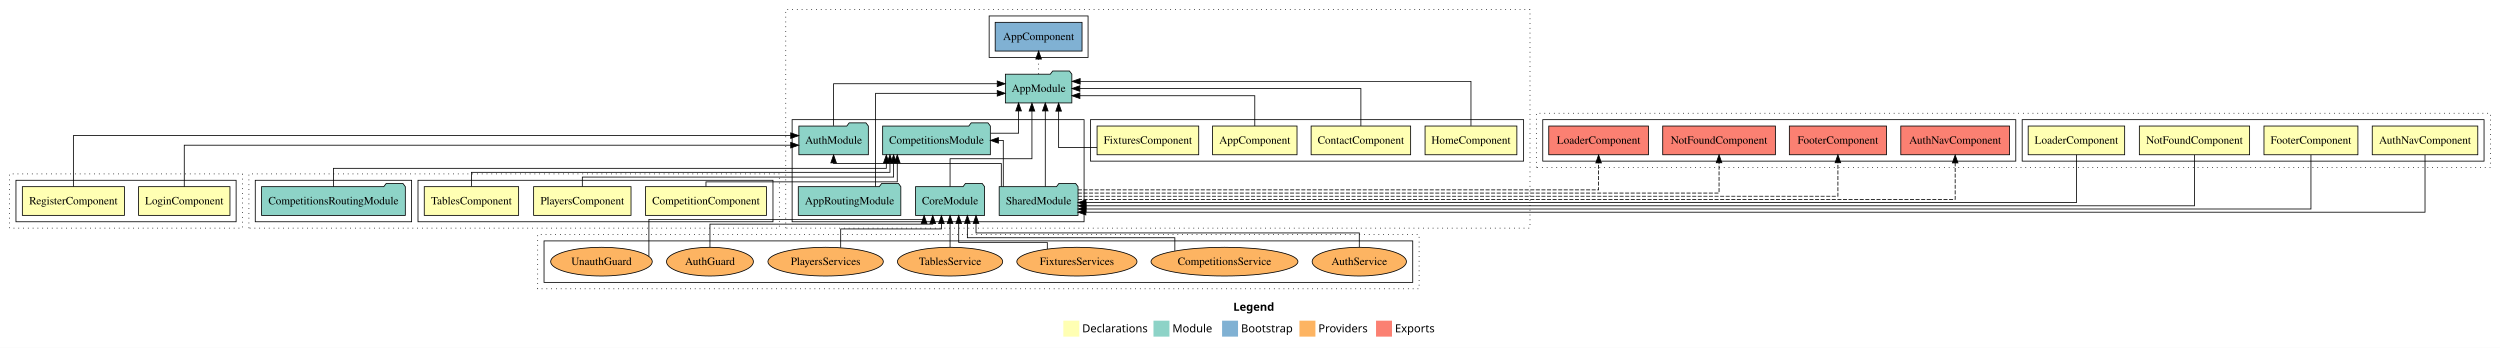
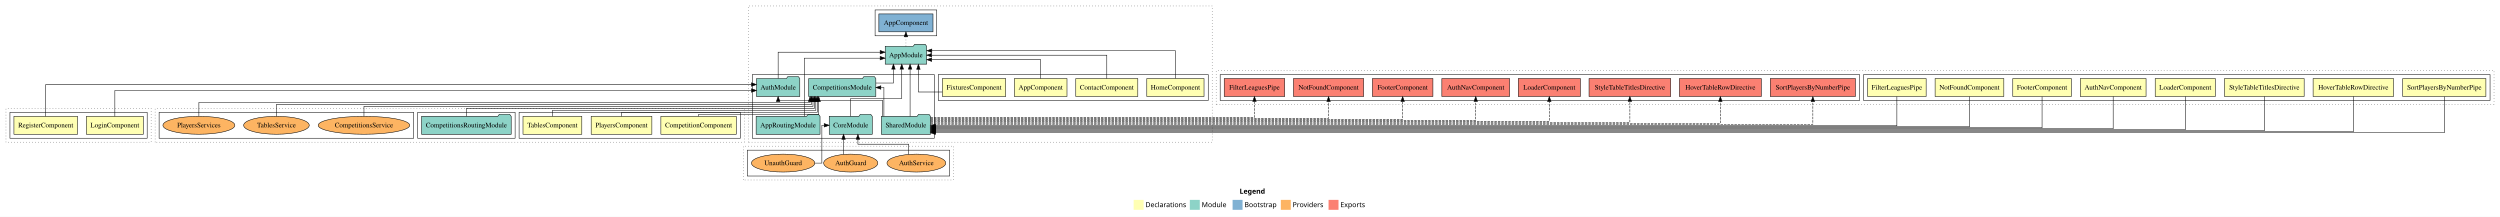
- <svg xmlns="http://www.w3.org/2000/svg" width="3134pt" height="436pt" viewBox="0.00 0.00 3134.00 436.00">
+ <svg xmlns="http://www.w3.org/2000/svg" width="5028pt" height="436pt" viewBox="0.00 0.00 5028.00 436.00">
  <g id="graph0" class="graph" transform="scale(1 1) rotate(0) translate(4 432)">
-     <polygon fill="#ffffff" stroke="transparent" points="-4,4 -4,-432 3130,-432 3130,4 -4,4" />
-     <text text-anchor="start" x="1542.009" y="-42.4" font-family="sans-serif" font-weight="bold" font-size="14.00" fill="#000000">Legend</text>
-     <polygon fill="#ffffb3" stroke="transparent" points="1329,-10 1329,-30 1349,-30 1349,-10 1329,-10" />
-     <text text-anchor="start" x="1352.629" y="-15.4" font-family="sans-serif" font-size="14.00" fill="#000000">  Declarations</text>
-     <polygon fill="#8dd3c7" stroke="transparent" points="1442,-10 1442,-30 1462,-30 1462,-10 1442,-10" />
-     <text text-anchor="start" x="1465.725" y="-15.4" font-family="sans-serif" font-size="14.00" fill="#000000">  Module</text>
-     <polygon fill="#80b1d3" stroke="transparent" points="1528,-10 1528,-30 1548,-30 1548,-10 1528,-10" />
-     <text text-anchor="start" x="1551.781" y="-15.4" font-family="sans-serif" font-size="14.00" fill="#000000">  Bootstrap</text>
-     <polygon fill="#fdb462" stroke="transparent" points="1625,-10 1625,-30 1645,-30 1645,-10 1625,-10" />
-     <text text-anchor="start" x="1648.673" y="-15.4" font-family="sans-serif" font-size="14.00" fill="#000000">  Providers</text>
-     <polygon fill="#fb8072" stroke="transparent" points="1721,-10 1721,-30 1741,-30 1741,-10 1721,-10" />
-     <text text-anchor="start" x="1744.726" y="-15.4" font-family="sans-serif" font-size="14.00" fill="#000000">  Exports</text>
+     <polygon fill="#ffffff" stroke="transparent" points="-4,4 -4,-432 5024,-432 5024,4 -4,4" />
+     <text text-anchor="start" x="2489.009" y="-42.4" font-family="sans-serif" font-weight="bold" font-size="14.00" fill="#000000">Legend</text>
+     <polygon fill="#ffffb3" stroke="transparent" points="2276,-10 2276,-30 2296,-30 2296,-10 2276,-10" />
+     <text text-anchor="start" x="2299.629" y="-15.4" font-family="sans-serif" font-size="14.00" fill="#000000">  Declarations</text>
+     <polygon fill="#8dd3c7" stroke="transparent" points="2389,-10 2389,-30 2409,-30 2409,-10 2389,-10" />
+     <text text-anchor="start" x="2412.725" y="-15.4" font-family="sans-serif" font-size="14.00" fill="#000000">  Module</text>
+     <polygon fill="#80b1d3" stroke="transparent" points="2475,-10 2475,-30 2495,-30 2495,-10 2475,-10" />
+     <text text-anchor="start" x="2498.781" y="-15.4" font-family="sans-serif" font-size="14.00" fill="#000000">  Bootstrap</text>
+     <polygon fill="#fdb462" stroke="transparent" points="2572,-10 2572,-30 2592,-30 2592,-10 2572,-10" />
+     <text text-anchor="start" x="2595.673" y="-15.4" font-family="sans-serif" font-size="14.00" fill="#000000">  Providers</text>
+     <polygon fill="#fb8072" stroke="transparent" points="2668,-10 2668,-30 2688,-30 2688,-10 2668,-10" />
+     <text text-anchor="start" x="2691.726" y="-15.4" font-family="sans-serif" font-size="14.00" fill="#000000">  Exports</text>
    <g id="clust1" class="cluster">
-       <polygon fill="none" stroke="#000000" stroke-dasharray="1,5" points="981,-146 981,-420 1914,-420 1914,-146 981,-146" />
+       <polygon fill="none" stroke="#000000" stroke-dasharray="1,5" points="1501,-146 1501,-420 2434,-420 2434,-146 1501,-146" />
    </g>
    <g id="clust2" class="cluster">
-       <polygon fill="none" stroke="#000000" points="1363,-230 1363,-282 1906,-282 1906,-230 1363,-230" />
+       <polygon fill="none" stroke="#000000" points="1883,-230 1883,-282 2426,-282 2426,-230 1883,-230" />
    </g>
    <g id="clust7" class="cluster">
-       <polygon fill="none" stroke="#000000" points="989,-154 989,-282 1355,-282 1355,-154 989,-154" />
+       <polygon fill="none" stroke="#000000" points="1509,-154 1509,-282 1875,-282 1875,-154 1509,-154" />
    </g>
    <g id="clust9" class="cluster">
-       <polygon fill="none" stroke="#000000" points="1236,-360 1236,-412 1360,-412 1360,-360 1236,-360" />
+       <polygon fill="none" stroke="#000000" points="1756,-360 1756,-412 1880,-412 1880,-360 1756,-360" />
    </g>
    <g id="clust17" class="cluster">
      <polygon fill="none" stroke="#000000" stroke-dasharray="1,5" points="8,-146 8,-214 300,-214 300,-146 8,-146" />
    </g>
    <g id="clust18" class="cluster">
      <polygon fill="none" stroke="#000000" points="16,-154 16,-206 292,-206 292,-154 16,-154" />
    </g>
    <g id="clust25" class="cluster">
-       <polygon fill="none" stroke="#000000" stroke-dasharray="1,5" points="308,-146 308,-214 973,-214 973,-146 308,-146" />
+       <polygon fill="none" stroke="#000000" stroke-dasharray="1,5" points="308,-146 308,-214 1493,-214 1493,-146 308,-146" />
    </g>
    <g id="clust26" class="cluster">
-       <polygon fill="none" stroke="#000000" points="520,-154 520,-206 965,-206 965,-154 520,-154" />
+       <polygon fill="none" stroke="#000000" points="1040,-154 1040,-206 1485,-206 1485,-154 1040,-154" />
    </g>
    <g id="clust30" class="cluster">
-       <polygon fill="none" stroke="#000000" points="316,-154 316,-206 512,-206 512,-154 316,-154" />
+       <polygon fill="none" stroke="#000000" points="836,-154 836,-206 1032,-206 1032,-154 836,-154" />
+     </g>
+     <g id="clust33" class="cluster">
+       <polygon fill="none" stroke="#000000" points="316,-154 316,-206 828,-206 828,-154 316,-154" />
    </g>
    <g id="clust40" class="cluster">
-       <polygon fill="none" stroke="#000000" stroke-dasharray="1,5" points="670,-70 670,-138 1775,-138 1775,-70 670,-70" />
+       <polygon fill="none" stroke="#000000" stroke-dasharray="1,5" points="1491,-70 1491,-138 1914,-138 1914,-70 1491,-70" />
    </g>
    <g id="clust45" class="cluster">
-       <polygon fill="none" stroke="#000000" points="678,-78 678,-130 1767,-130 1767,-78 678,-78" />
+       <polygon fill="none" stroke="#000000" points="1499,-78 1499,-130 1906,-130 1906,-78 1499,-78" />
    </g>
    <g id="clust46" class="cluster">
-       <polygon fill="none" stroke="#000000" stroke-dasharray="1,5" points="1922,-222 1922,-290 3118,-290 3118,-222 1922,-222" />
+       <polygon fill="none" stroke="#000000" stroke-dasharray="1,5" points="2442,-222 2442,-290 5012,-290 5012,-222 2442,-222" />
    </g>
    <g id="clust47" class="cluster">
-       <polygon fill="none" stroke="#000000" points="2531,-230 2531,-282 3110,-282 3110,-230 2531,-230" />
-     </g>
-     <g id="clust53" class="cluster">
-       <polygon fill="none" stroke="#000000" points="1930,-230 1930,-282 2523,-282 2523,-230 1930,-230" />
+       <polygon fill="none" stroke="#000000" points="3744,-230 3744,-282 5004,-282 5004,-230 3744,-230" />
+     </g>
+     <g id="clust57" class="cluster">
+       <polygon fill="none" stroke="#000000" points="2450,-230 2450,-282 3736,-282 3736,-230 2450,-230" />
    </g>
    <g id="node1" class="node">
-       <polygon fill="#ffffb3" stroke="#000000" points="1621.94,-274 1516.06,-274 1516.06,-238 1621.94,-238 1621.94,-274" />
-       <text text-anchor="middle" x="1569" y="-251.8" font-family="Times,serif" font-size="14.00" fill="#000000">AppComponent</text>
+       <polygon fill="#ffffb3" stroke="#000000" points="2141.94,-274 2036.06,-274 2036.06,-238 2141.94,-238 2141.94,-274" />
+       <text text-anchor="middle" x="2089" y="-251.8" font-family="Times,serif" font-size="14.00" fill="#000000">AppComponent</text>
    </g>
    <g id="node5" class="node">
-       <polygon fill="#8dd3c7" stroke="#000000" points="1339.657,-339 1336.657,-343 1315.657,-343 1312.657,-339 1256.343,-339 1256.343,-303 1339.657,-303 1339.657,-339" />
-       <text text-anchor="middle" x="1298" y="-316.8" font-family="Times,serif" font-size="14.00" fill="#000000">AppModule</text>
+       <polygon fill="#8dd3c7" stroke="#000000" points="1859.657,-339 1856.657,-343 1835.657,-343 1832.657,-339 1776.343,-339 1776.343,-303 1859.657,-303 1859.657,-339" />
+       <text text-anchor="middle" x="1818" y="-316.8" font-family="Times,serif" font-size="14.00" fill="#000000">AppModule</text>
    </g>
    <g id="edge1" class="edge">
-       <path fill="none" stroke="#000000" d="M1569,-274.027C1569,-290.398 1569,-312 1569,-312 1569,-312 1349.75,-312 1349.75,-312" />
-       <polygon fill="#000000" stroke="#000000" points="1349.75,-308.5 1339.75,-312 1349.75,-315.5 1349.75,-308.5" />
+       <path fill="none" stroke="#000000" d="M2089,-274.027C2089,-290.398 2089,-312 2089,-312 2089,-312 1869.75,-312 1869.75,-312" />
+       <polygon fill="#000000" stroke="#000000" points="1869.75,-308.5 1859.75,-312 1869.75,-315.5 1869.75,-308.5" />
    </g>
    <g id="node2" class="node">
-       <polygon fill="#ffffb3" stroke="#000000" points="1498.716,-274 1371.284,-274 1371.284,-238 1498.716,-238 1498.716,-274" />
-       <text text-anchor="middle" x="1435" y="-251.8" font-family="Times,serif" font-size="14.00" fill="#000000">FixturesComponent</text>
+       <polygon fill="#ffffb3" stroke="#000000" points="2018.716,-274 1891.284,-274 1891.284,-238 2018.716,-238 2018.716,-274" />
+       <text text-anchor="middle" x="1955" y="-251.8" font-family="Times,serif" font-size="14.00" fill="#000000">FixturesComponent</text>
    </g>
    <g id="edge2" class="edge">
-       <path fill="none" stroke="#000000" d="M1371.203,-247C1346.073,-247 1323.097,-247 1323.097,-247 1323.097,-247 1323.097,-292.708 1323.097,-292.708" />
-       <polygon fill="#000000" stroke="#000000" points="1319.597,-292.708 1323.097,-302.708 1326.597,-292.708 1319.597,-292.708" />
+       <path fill="none" stroke="#000000" d="M1891.203,-247C1866.073,-247 1843.097,-247 1843.097,-247 1843.097,-247 1843.097,-292.708 1843.097,-292.708" />
+       <polygon fill="#000000" stroke="#000000" points="1839.597,-292.708 1843.097,-302.708 1846.597,-292.708 1839.597,-292.708" />
    </g>
    <g id="node3" class="node">
-       <polygon fill="#ffffb3" stroke="#000000" points="1897.545,-274 1782.455,-274 1782.455,-238 1897.545,-238 1897.545,-274" />
-       <text text-anchor="middle" x="1840" y="-251.8" font-family="Times,serif" font-size="14.00" fill="#000000">HomeComponent</text>
+       <polygon fill="#ffffb3" stroke="#000000" points="2417.545,-274 2302.455,-274 2302.455,-238 2417.545,-238 2417.545,-274" />
+       <text text-anchor="middle" x="2360" y="-251.8" font-family="Times,serif" font-size="14.00" fill="#000000">HomeComponent</text>
    </g>
    <g id="edge3" class="edge">
-       <path fill="none" stroke="#000000" d="M1840,-274.292C1840,-296.206 1840,-330 1840,-330 1840,-330 1350.079,-330 1350.079,-330" />
-       <polygon fill="#000000" stroke="#000000" points="1350.079,-326.5 1340.079,-330 1350.079,-333.5 1350.079,-326.5" />
+       <path fill="none" stroke="#000000" d="M2360,-274.292C2360,-296.206 2360,-330 2360,-330 2360,-330 1870.079,-330 1870.079,-330" />
+       <polygon fill="#000000" stroke="#000000" points="1870.079,-326.5 1860.079,-330 1870.079,-333.5 1870.079,-326.5" />
    </g>
    <g id="node4" class="node">
-       <polygon fill="#ffffb3" stroke="#000000" points="1764.38,-274 1639.62,-274 1639.62,-238 1764.38,-238 1764.38,-274" />
-       <text text-anchor="middle" x="1702" y="-251.8" font-family="Times,serif" font-size="14.00" fill="#000000">ContactComponent</text>
+       <polygon fill="#ffffb3" stroke="#000000" points="2284.38,-274 2159.62,-274 2159.62,-238 2284.38,-238 2284.38,-274" />
+       <text text-anchor="middle" x="2222" y="-251.8" font-family="Times,serif" font-size="14.00" fill="#000000">ContactComponent</text>
    </g>
    <g id="edge4" class="edge">
-       <path fill="none" stroke="#000000" d="M1702,-274.106C1702,-293.339 1702,-321 1702,-321 1702,-321 1349.713,-321 1349.713,-321" />
-       <polygon fill="#000000" stroke="#000000" points="1349.714,-317.5 1339.713,-321 1349.713,-324.5 1349.714,-317.5" />
+       <path fill="none" stroke="#000000" d="M2222,-274.106C2222,-293.339 2222,-321 2222,-321 2222,-321 1869.713,-321 1869.713,-321" />
+       <polygon fill="#000000" stroke="#000000" points="1869.714,-317.5 1859.713,-321 1869.713,-324.5 1869.714,-317.5" />
    </g>
    <g id="node11" class="node">
-       <polygon fill="#80b1d3" stroke="#000000" points="1352.439,-404 1243.561,-404 1243.561,-368 1352.439,-368 1352.439,-404" />
-       <text text-anchor="middle" x="1298" y="-381.8" font-family="Times,serif" font-size="14.00" fill="#000000">AppComponent </text>
+       <polygon fill="#80b1d3" stroke="#000000" points="1872.439,-404 1763.561,-404 1763.561,-368 1872.439,-368 1872.439,-404" />
+       <text text-anchor="middle" x="1818" y="-381.8" font-family="Times,serif" font-size="14.00" fill="#000000">AppComponent </text>
    </g>
    <g id="edge10" class="edge">
-       <path fill="none" stroke="#000000" stroke-dasharray="1,5" d="M1298,-339.106C1298,-339.106 1298,-357.991 1298,-357.991" />
-       <polygon fill="#000000" stroke="#000000" points="1294.5,-357.991 1298,-367.991 1301.5,-357.991 1294.5,-357.991" />
+       <path fill="none" stroke="#000000" stroke-dasharray="1,5" d="M1818,-339.106C1818,-339.106 1818,-357.991 1818,-357.991" />
+       <polygon fill="#000000" stroke="#000000" points="1814.5,-357.991 1818,-367.991 1821.5,-357.991 1814.5,-357.991" />
    </g>
    <g id="node6" class="node">
-       <polygon fill="#8dd3c7" stroke="#000000" points="1125.274,-198 1122.274,-202 1101.274,-202 1098.274,-198 996.726,-198 996.726,-162 1125.274,-162 1125.274,-198" />
-       <text text-anchor="middle" x="1061" y="-175.8" font-family="Times,serif" font-size="14.00" fill="#000000">AppRoutingModule</text>
+       <polygon fill="#8dd3c7" stroke="#000000" points="1645.274,-198 1642.274,-202 1621.274,-202 1618.274,-198 1516.726,-198 1516.726,-162 1645.274,-162 1645.274,-198" />
+       <text text-anchor="middle" x="1581" y="-175.8" font-family="Times,serif" font-size="14.00" fill="#000000">AppRoutingModule</text>
    </g>
    <g id="edge5" class="edge">
-       <path fill="none" stroke="#000000" d="M1093.637,-198.207C1093.637,-235.056 1093.637,-315 1093.637,-315 1093.637,-315 1246.151,-315 1246.151,-315" />
-       <polygon fill="#000000" stroke="#000000" points="1246.151,-318.5 1256.151,-315 1246.151,-311.5 1246.151,-318.5" />
+       <path fill="none" stroke="#000000" d="M1613.637,-198.207C1613.637,-235.056 1613.637,-315 1613.637,-315 1613.637,-315 1766.151,-315 1766.151,-315" />
+       <polygon fill="#000000" stroke="#000000" points="1766.151,-318.5 1776.151,-315 1766.151,-311.5 1766.151,-318.5" />
    </g>
    <g id="node7" class="node">
-       <polygon fill="#8dd3c7" stroke="#000000" points="1084.548,-274 1081.548,-278 1060.548,-278 1057.548,-274 997.452,-274 997.452,-238 1084.548,-238 1084.548,-274" />
-       <text text-anchor="middle" x="1041" y="-251.8" font-family="Times,serif" font-size="14.00" fill="#000000">AuthModule</text>
+       <polygon fill="#8dd3c7" stroke="#000000" points="1604.548,-274 1601.548,-278 1580.548,-278 1577.548,-274 1517.452,-274 1517.452,-238 1604.548,-238 1604.548,-274" />
+       <text text-anchor="middle" x="1561" y="-251.8" font-family="Times,serif" font-size="14.00" fill="#000000">AuthModule</text>
    </g>
    <g id="edge6" class="edge">
-       <path fill="none" stroke="#000000" d="M1041,-274.284C1041,-295.321 1041,-327 1041,-327 1041,-327 1246.137,-327 1246.137,-327" />
-       <polygon fill="#000000" stroke="#000000" points="1246.137,-330.5 1256.137,-327 1246.137,-323.5 1246.137,-330.5" />
+       <path fill="none" stroke="#000000" d="M1561,-274.284C1561,-295.321 1561,-327 1561,-327 1561,-327 1766.137,-327 1766.137,-327" />
+       <polygon fill="#000000" stroke="#000000" points="1766.137,-330.5 1776.137,-327 1766.137,-323.5 1766.137,-330.5" />
    </g>
    <g id="node8" class="node">
-       <polygon fill="#8dd3c7" stroke="#000000" points="1347.423,-198 1344.423,-202 1323.423,-202 1320.423,-198 1248.577,-198 1248.577,-162 1347.423,-162 1347.423,-198" />
-       <text text-anchor="middle" x="1298" y="-175.8" font-family="Times,serif" font-size="14.00" fill="#000000">SharedModule</text>
+       <polygon fill="#8dd3c7" stroke="#000000" points="1867.423,-198 1864.423,-202 1843.423,-202 1840.423,-198 1768.577,-198 1768.577,-162 1867.423,-162 1867.423,-198" />
+       <text text-anchor="middle" x="1818" y="-175.8" font-family="Times,serif" font-size="14.00" fill="#000000">SharedModule</text>
    </g>
    <g id="edge7" class="edge">
-       <path fill="none" stroke="#000000" d="M1306.366,-198.145C1306.366,-198.145 1306.366,-292.925 1306.366,-292.925" />
-       <polygon fill="#000000" stroke="#000000" points="1302.866,-292.925 1306.366,-302.925 1309.866,-292.925 1302.866,-292.925" />
+       <path fill="none" stroke="#000000" d="M1826.366,-198.145C1826.366,-198.145 1826.366,-292.925 1826.366,-292.925" />
+       <polygon fill="#000000" stroke="#000000" points="1822.866,-292.925 1826.366,-302.925 1829.866,-292.925 1822.866,-292.925" />
    </g>
    <g id="edge13" class="edge">
-       <path fill="none" stroke="#000000" d="M1251.25,-198.037C1251.25,-211.291 1251.25,-227 1251.25,-227 1251.25,-227 1041,-227 1041,-227 1041,-227 1041,-228.08 1041,-228.08" />
-       <polygon fill="#000000" stroke="#000000" points="1037.5,-227.798 1041,-237.798 1044.5,-227.799 1037.5,-227.798" />
+       <path fill="none" stroke="#000000" d="M1771.25,-198.051C1771.25,-212.373 1771.25,-230 1771.25,-230 1771.25,-230 1561,-230 1561,-230 1561,-230 1561,-230.794 1561,-230.794" />
+       <polygon fill="#000000" stroke="#000000" points="1557.5,-227.942 1561,-237.942 1564.5,-227.942 1557.5,-227.942" />
    </g>
    <g id="node10" class="node">
-       <polygon fill="#8dd3c7" stroke="#000000" points="1237.499,-274 1234.499,-278 1213.499,-278 1210.499,-274 1102.501,-274 1102.501,-238 1237.499,-238 1237.499,-274" />
-       <text text-anchor="middle" x="1170" y="-251.8" font-family="Times,serif" font-size="14.00" fill="#000000">CompetitionsModule</text>
+       <polygon fill="#8dd3c7" stroke="#000000" points="1757.499,-274 1754.499,-278 1733.499,-278 1730.499,-274 1622.501,-274 1622.501,-238 1757.499,-238 1757.499,-274" />
+       <text text-anchor="middle" x="1690" y="-251.8" font-family="Times,serif" font-size="14.00" fill="#000000">CompetitionsModule</text>
    </g>
    <g id="edge18" class="edge">
-       <path fill="none" stroke="#000000" d="M1253.711,-198.011C1253.711,-220.485 1253.711,-256 1253.711,-256 1253.711,-256 1247.571,-256 1247.571,-256" />
-       <polygon fill="#000000" stroke="#000000" points="1247.571,-252.5 1237.571,-256 1247.571,-259.5 1247.571,-252.5" />
-     </g>
-     <g id="node29" class="node">
-       <polygon fill="#fb8072" stroke="#000000" points="2062.476,-274 1937.524,-274 1937.524,-238 2062.476,-238 2062.476,-274" />
-       <text text-anchor="middle" x="2000" y="-251.8" font-family="Times,serif" font-size="14.00" fill="#000000">LoaderComponent </text>
-     </g>
-     <g id="edge30" class="edge">
-       <path fill="none" stroke="#000000" stroke-dasharray="5,2" d="M1347.363,-194C1507.153,-194 2000,-194 2000,-194 2000,-194 2000,-227.733 2000,-227.733" />
-       <polygon fill="#000000" stroke="#000000" points="1996.5,-227.733 2000,-237.733 2003.5,-227.733 1996.5,-227.733" />
-     </g>
-     <g id="node30" class="node">
-       <polygon fill="#fb8072" stroke="#000000" points="2515.151,-274 2378.849,-274 2378.849,-238 2515.151,-238 2515.151,-274" />
-       <text text-anchor="middle" x="2447" y="-251.8" font-family="Times,serif" font-size="14.00" fill="#000000">AuthNavComponent </text>
-     </g>
-     <g id="edge31" class="edge">
-       <path fill="none" stroke="#000000" stroke-dasharray="5,2" d="M1347.371,-182C1567.297,-182 2447,-182 2447,-182 2447,-182 2447,-227.708 2447,-227.708" />
-       <polygon fill="#000000" stroke="#000000" points="2443.5,-227.708 2447,-237.708 2450.5,-227.708 2443.5,-227.708" />
-     </g>
-     <g id="node31" class="node">
-       <polygon fill="#fb8072" stroke="#000000" points="2360.881,-274 2239.119,-274 2239.119,-238 2360.881,-238 2360.881,-274" />
-       <text text-anchor="middle" x="2300" y="-251.8" font-family="Times,serif" font-size="14.00" fill="#000000">FooterComponent </text>
-     </g>
-     <g id="edge32" class="edge">
-       <path fill="none" stroke="#000000" stroke-dasharray="5,2" d="M1347.348,-186C1549.025,-186 2300,-186 2300,-186 2300,-186 2300,-227.973 2300,-227.973" />
-       <polygon fill="#000000" stroke="#000000" points="2296.5,-227.973 2300,-237.973 2303.5,-227.973 2296.5,-227.973" />
+       <path fill="none" stroke="#000000" d="M1773.711,-198.011C1773.711,-220.485 1773.711,-256 1773.711,-256 1773.711,-256 1767.571,-256 1767.571,-256" />
+       <polygon fill="#000000" stroke="#000000" points="1767.571,-252.5 1757.571,-256 1767.571,-259.5 1767.571,-252.5" />
    </g>
    <g id="node32" class="node">
-       <polygon fill="#fb8072" stroke="#000000" points="2221.613,-274 2080.387,-274 2080.387,-238 2221.613,-238 2221.613,-274" />
-       <text text-anchor="middle" x="2151" y="-251.8" font-family="Times,serif" font-size="14.00" fill="#000000">NotFoundComponent </text>
+       <polygon fill="#fb8072" stroke="#000000" points="3174.476,-274 3049.524,-274 3049.524,-238 3174.476,-238 3174.476,-274" />
+       <text text-anchor="middle" x="3112" y="-251.8" font-family="Times,serif" font-size="14.00" fill="#000000">LoaderComponent </text>
    </g>
    <g id="edge33" class="edge">
-       <path fill="none" stroke="#000000" stroke-dasharray="5,2" d="M1347.236,-190C1528.888,-190 2151,-190 2151,-190 2151,-190 2151,-227.965 2151,-227.965" />
-       <polygon fill="#000000" stroke="#000000" points="2147.5,-227.965 2151,-237.965 2154.5,-227.965 2147.5,-227.965" />
+       <path fill="none" stroke="#000000" stroke-dasharray="5,2" d="M1867.539,-188C2104.626,-188 3112,-188 3112,-188 3112,-188 3112,-227.777 3112,-227.777" />
+       <polygon fill="#000000" stroke="#000000" points="3108.5,-227.777 3112,-237.777 3115.5,-227.777 3108.5,-227.777" />
+     </g>
+     <g id="node33" class="node">
+       <polygon fill="#fb8072" stroke="#000000" points="3032.151,-274 2895.849,-274 2895.849,-238 3032.151,-238 3032.151,-274" />
+       <text text-anchor="middle" x="2964" y="-251.8" font-family="Times,serif" font-size="14.00" fill="#000000">AuthNavComponent </text>
+     </g>
+     <g id="edge34" class="edge">
+       <path fill="none" stroke="#000000" stroke-dasharray="5,2" d="M1867.242,-190C2086.594,-190 2964,-190 2964,-190 2964,-190 2964,-227.965 2964,-227.965" />
+       <polygon fill="#000000" stroke="#000000" points="2960.5,-227.965 2964,-237.965 2967.5,-227.965 2960.5,-227.965" />
+     </g>
+     <g id="node34" class="node">
+       <polygon fill="#fb8072" stroke="#000000" points="2877.881,-274 2756.119,-274 2756.119,-238 2877.881,-238 2877.881,-274" />
+       <text text-anchor="middle" x="2817" y="-251.8" font-family="Times,serif" font-size="14.00" fill="#000000">FooterComponent </text>
+     </g>
+     <g id="edge35" class="edge">
+       <path fill="none" stroke="#000000" stroke-dasharray="5,2" d="M1867.541,-192C2069.118,-192 2817,-192 2817,-192 2817,-192 2817,-227.831 2817,-227.831" />
+       <polygon fill="#000000" stroke="#000000" points="2813.5,-227.831 2817,-237.831 2820.5,-227.831 2813.5,-227.831" />
+     </g>
+     <g id="node35" class="node">
+       <polygon fill="#fb8072" stroke="#000000" points="2738.613,-274 2597.387,-274 2597.387,-238 2738.613,-238 2738.613,-274" />
+       <text text-anchor="middle" x="2668" y="-251.8" font-family="Times,serif" font-size="14.00" fill="#000000">NotFoundComponent </text>
+     </g>
+     <g id="edge36" class="edge">
+       <path fill="none" stroke="#000000" stroke-dasharray="5,2" d="M1867.374,-194C2048.784,-194 2668,-194 2668,-194 2668,-194 2668,-227.733 2668,-227.733" />
+       <polygon fill="#000000" stroke="#000000" points="2664.5,-227.733 2668,-237.733 2671.5,-227.733 2664.5,-227.733" />
+     </g>
+     <g id="node36" class="node">
+       <polygon fill="#fb8072" stroke="#000000" points="2579.859,-274 2458.141,-274 2458.141,-238 2579.859,-238 2579.859,-274" />
+       <text text-anchor="middle" x="2519" y="-251.8" font-family="Times,serif" font-size="14.00" fill="#000000">FilterLeaguesPipe </text>
+     </g>
+     <g id="edge37" class="edge">
+       <path fill="none" stroke="#000000" stroke-dasharray="5,2" d="M1867.293,-196C2026.855,-196 2519,-196 2519,-196 2519,-196 2519,-227.998 2519,-227.998" />
+       <polygon fill="#000000" stroke="#000000" points="2515.5,-227.998 2519,-237.998 2522.5,-227.998 2515.5,-227.998" />
+     </g>
+     <g id="node37" class="node">
+       <polygon fill="#fb8072" stroke="#000000" points="3727.638,-274 3556.362,-274 3556.362,-238 3727.638,-238 3727.638,-274" />
+       <text text-anchor="middle" x="3642" y="-251.8" font-family="Times,serif" font-size="14.00" fill="#000000">SortPlayersByNumberPipe </text>
+     </g>
+     <g id="edge38" class="edge">
+       <path fill="none" stroke="#000000" stroke-dasharray="5,2" d="M1867.259,-182C2158.462,-182 3642,-182 3642,-182 3642,-182 3642,-227.708 3642,-227.708" />
+       <polygon fill="#000000" stroke="#000000" points="3638.5,-227.708 3642,-237.708 3645.5,-227.708 3638.5,-227.708" />
+     </g>
+     <g id="node38" class="node">
+       <polygon fill="#fb8072" stroke="#000000" points="3538.38,-274 3373.62,-274 3373.62,-238 3538.38,-238 3538.38,-274" />
+       <text text-anchor="middle" x="3456" y="-251.8" font-family="Times,serif" font-size="14.00" fill="#000000">HoverTableRowDirective </text>
+     </g>
+     <g id="edge39" class="edge">
+       <path fill="none" stroke="#000000" stroke-dasharray="5,2" d="M1867.468,-184C2140.999,-184 3456,-184 3456,-184 3456,-184 3456,-227.831 3456,-227.831" />
+       <polygon fill="#000000" stroke="#000000" points="3452.5,-227.831 3456,-237.831 3459.5,-227.831 3452.5,-227.831" />
+     </g>
+     <g id="node39" class="node">
+       <polygon fill="#fb8072" stroke="#000000" points="3356.117,-274 3191.883,-274 3191.883,-238 3356.117,-238 3356.117,-274" />
+       <text text-anchor="middle" x="3274" y="-251.8" font-family="Times,serif" font-size="14.00" fill="#000000">StyleTableTitlesDirective </text>
+     </g>
+     <g id="edge40" class="edge">
+       <path fill="none" stroke="#000000" stroke-dasharray="5,2" d="M1867.278,-186C2121.613,-186 3274,-186 3274,-186 3274,-186 3274,-227.973 3274,-227.973" />
+       <polygon fill="#000000" stroke="#000000" points="3270.5,-227.973 3274,-237.973 3277.5,-227.973 3270.5,-227.973" />
    </g>
    <g id="node9" class="node">
-       <polygon fill="#8dd3c7" stroke="#000000" points="1230.262,-198 1227.262,-202 1206.262,-202 1203.262,-198 1143.738,-198 1143.738,-162 1230.262,-162 1230.262,-198" />
-       <text text-anchor="middle" x="1187" y="-175.8" font-family="Times,serif" font-size="14.00" fill="#000000">CoreModule</text>
+       <polygon fill="#8dd3c7" stroke="#000000" points="1750.262,-198 1747.262,-202 1726.262,-202 1723.262,-198 1663.738,-198 1663.738,-162 1750.262,-162 1750.262,-198" />
+       <text text-anchor="middle" x="1707" y="-175.8" font-family="Times,serif" font-size="14.00" fill="#000000">CoreModule</text>
    </g>
    <g id="edge8" class="edge">
-       <path fill="none" stroke="#000000" d="M1187,-198.24C1187,-213.571 1187,-233 1187,-233 1187,-233 1289.634,-233 1289.634,-233 1289.634,-233 1289.634,-292.766 1289.634,-292.766" />
-       <polygon fill="#000000" stroke="#000000" points="1286.134,-292.766 1289.634,-302.766 1293.134,-292.766 1286.134,-292.766" />
+       <path fill="none" stroke="#000000" d="M1707,-198.282C1707,-213.948 1707,-234 1707,-234 1707,-234 1809.634,-234 1809.634,-234 1809.634,-234 1809.634,-292.974 1809.634,-292.974" />
+       <polygon fill="#000000" stroke="#000000" points="1806.134,-292.974 1809.634,-302.974 1813.134,-292.974 1806.134,-292.974" />
    </g>
    <g id="edge9" class="edge">
-       <path fill="none" stroke="#000000" d="M1237.777,-265C1257.044,-265 1272.903,-265 1272.903,-265 1272.903,-265 1272.903,-292.973 1272.903,-292.973" />
-       <polygon fill="#000000" stroke="#000000" points="1269.403,-292.973 1272.903,-302.973 1276.403,-292.973 1269.403,-292.973" />
+       <path fill="none" stroke="#000000" d="M1757.777,-265C1777.044,-265 1792.903,-265 1792.903,-265 1792.903,-265 1792.903,-292.973 1792.903,-292.973" />
+       <polygon fill="#000000" stroke="#000000" points="1789.403,-292.973 1792.903,-302.973 1796.403,-292.973 1789.403,-292.973" />
    </g>
    <g id="node12" class="node">
      <polygon fill="#ffffb3" stroke="#000000" points="284.276,-198 169.724,-198 169.724,-162 284.276,-162 284.276,-198" />
      <text text-anchor="middle" x="227" y="-175.8" font-family="Times,serif" font-size="14.00" fill="#000000">LoginComponent</text>
    </g>
    <g id="edge11" class="edge">
-       <path fill="none" stroke="#000000" d="M227,-198.027C227,-218.767 227,-250 227,-250 227,-250 987.236,-250 987.236,-250" />
-       <polygon fill="#000000" stroke="#000000" points="987.236,-253.5 997.236,-250 987.236,-246.5 987.236,-253.5" />
+       <path fill="none" stroke="#000000" d="M227,-198.027C227,-218.767 227,-250 227,-250 227,-250 1507.374,-250 1507.374,-250" />
+       <polygon fill="#000000" stroke="#000000" points="1507.374,-253.5 1517.374,-250 1507.374,-246.5 1507.374,-253.5" />
    </g>
    <g id="node13" class="node">
      <polygon fill="#ffffb3" stroke="#000000" points="151.985,-198 24.015,-198 24.015,-162 151.985,-162 151.985,-198" />
      <text text-anchor="middle" x="88" y="-175.8" font-family="Times,serif" font-size="14.00" fill="#000000">RegisterComponent</text>
    </g>
    <g id="edge12" class="edge">
-       <path fill="none" stroke="#000000" d="M88,-198.198C88,-222.356 88,-262 88,-262 88,-262 987.261,-262 987.261,-262" />
-       <polygon fill="#000000" stroke="#000000" points="987.261,-265.5 997.261,-262 987.261,-258.5 987.261,-265.5" />
+       <path fill="none" stroke="#000000" d="M88,-198.198C88,-222.356 88,-262 88,-262 88,-262 1507.316,-262 1507.316,-262" />
+       <polygon fill="#000000" stroke="#000000" points="1507.316,-265.5 1517.316,-262 1507.316,-258.5 1507.316,-265.5" />
    </g>
    <g id="node14" class="node">
-       <polygon fill="#ffffb3" stroke="#000000" points="956.837,-198 805.163,-198 805.163,-162 956.837,-162 956.837,-198" />
-       <text text-anchor="middle" x="881" y="-175.8" font-family="Times,serif" font-size="14.00" fill="#000000">CompetitionComponent</text>
+       <polygon fill="#ffffb3" stroke="#000000" points="1476.837,-198 1325.163,-198 1325.163,-162 1476.837,-162 1476.837,-198" />
+       <text text-anchor="middle" x="1401" y="-175.8" font-family="Times,serif" font-size="14.00" fill="#000000">CompetitionComponent</text>
    </g>
    <g id="edge14" class="edge">
-       <path fill="none" stroke="#000000" d="M881,-198.19C881,-201.538 881,-204 881,-204 881,-204 1120.81,-204 1120.81,-204 1120.81,-204 1120.81,-227.813 1120.81,-227.813" />
-       <polygon fill="#000000" stroke="#000000" points="1117.31,-227.813 1120.81,-237.813 1124.31,-227.813 1117.31,-227.813" />
+       <path fill="none" stroke="#000000" d="M1401,-198.168C1401,-200.448 1401,-202 1401,-202 1401,-202 1642.526,-202 1642.526,-202 1642.526,-202 1642.526,-227.718 1642.526,-227.718" />
+       <polygon fill="#000000" stroke="#000000" points="1639.026,-227.718 1642.526,-237.718 1646.026,-227.718 1639.026,-227.718" />
    </g>
    <g id="node15" class="node">
-       <polygon fill="#ffffb3" stroke="#000000" points="787.041,-198 664.959,-198 664.959,-162 787.041,-162 787.041,-198" />
-       <text text-anchor="middle" x="726" y="-175.8" font-family="Times,serif" font-size="14.00" fill="#000000">PlayersComponent</text>
+       <polygon fill="#ffffb3" stroke="#000000" points="1307.041,-198 1184.959,-198 1184.959,-162 1307.041,-162 1307.041,-198" />
+       <text text-anchor="middle" x="1246" y="-175.8" font-family="Times,serif" font-size="14.00" fill="#000000">PlayersComponent</text>
    </g>
    <g id="edge15" class="edge">
-       <path fill="none" stroke="#000000" d="M726,-198.143C726,-204.461 726,-210 726,-210 726,-210 1116.233,-210 1116.233,-210 1116.233,-210 1116.233,-227.82 1116.233,-227.82" />
-       <polygon fill="#000000" stroke="#000000" points="1112.733,-227.82 1116.233,-237.82 1119.733,-227.82 1112.733,-227.82" />
+       <path fill="none" stroke="#000000" d="M1246,-198.058C1246,-202.494 1246,-206 1246,-206 1246,-206 1639.666,-206 1639.666,-206 1639.666,-206 1639.666,-227.949 1639.666,-227.949" />
+       <polygon fill="#000000" stroke="#000000" points="1636.166,-227.949 1639.666,-237.949 1643.166,-227.949 1636.166,-227.949" />
    </g>
    <g id="node16" class="node">
-       <polygon fill="#ffffb3" stroke="#000000" points="646.15,-198 527.85,-198 527.85,-162 646.15,-162 646.15,-198" />
-       <text text-anchor="middle" x="587" y="-175.8" font-family="Times,serif" font-size="14.00" fill="#000000">TablesComponent</text>
+       <polygon fill="#ffffb3" stroke="#000000" points="1166.15,-198 1047.85,-198 1047.85,-162 1166.15,-162 1166.15,-198" />
+       <text text-anchor="middle" x="1107" y="-175.8" font-family="Times,serif" font-size="14.00" fill="#000000">TablesComponent</text>
    </g>
    <g id="edge16" class="edge">
-       <path fill="none" stroke="#000000" d="M587,-198.422C587,-207.279 587,-216 587,-216 587,-216 1111.655,-216 1111.655,-216 1111.655,-216 1111.655,-227.873 1111.655,-227.873" />
-       <polygon fill="#000000" stroke="#000000" points="1108.155,-227.873 1111.655,-237.873 1115.155,-227.873 1108.155,-227.873" />
+       <path fill="none" stroke="#000000" d="M1107,-198.143C1107,-204.461 1107,-210 1107,-210 1107,-210 1636.805,-210 1636.805,-210 1636.805,-210 1636.805,-227.82 1636.805,-227.82" />
+       <polygon fill="#000000" stroke="#000000" points="1633.305,-227.82 1636.805,-237.82 1640.305,-227.82 1633.305,-227.82" />
    </g>
    <g id="node17" class="node">
-       <polygon fill="#8dd3c7" stroke="#000000" points="504.116,-198 501.116,-202 480.116,-202 477.116,-198 323.884,-198 323.884,-162 504.116,-162 504.116,-198" />
-       <text text-anchor="middle" x="414" y="-175.8" font-family="Times,serif" font-size="14.00" fill="#000000">CompetitionsRoutingModule</text>
+       <polygon fill="#8dd3c7" stroke="#000000" points="1024.116,-198 1021.116,-202 1000.116,-202 997.116,-198 843.884,-198 843.884,-162 1024.116,-162 1024.116,-198" />
+       <text text-anchor="middle" x="934" y="-175.8" font-family="Times,serif" font-size="14.00" fill="#000000">CompetitionsRoutingModule</text>
    </g>
    <g id="edge17" class="edge">
-       <path fill="none" stroke="#000000" d="M414,-198.102C414,-209.086 414,-221 414,-221 414,-221 1107.078,-221 1107.078,-221 1107.078,-221 1107.078,-227.68 1107.078,-227.68" />
-       <polygon fill="#000000" stroke="#000000" points="1103.578,-227.68 1107.078,-237.68 1110.578,-227.68 1103.578,-227.68" />
+       <path fill="none" stroke="#000000" d="M934,-198.194C934,-206.278 934,-214 934,-214 934,-214 1633.944,-214 1633.944,-214 1633.944,-214 1633.944,-227.945 1633.944,-227.945" />
+       <polygon fill="#000000" stroke="#000000" points="1630.444,-227.944 1633.944,-237.945 1637.444,-227.945 1630.444,-227.944" />
    </g>
    <g id="node18" class="node">
-       <ellipse fill="#fdb462" stroke="#000000" cx="1700" cy="-104" rx="59.108" ry="18" />
-       <text text-anchor="middle" x="1700" y="-99.8" font-family="Times,serif" font-size="14.00" fill="#000000">AuthService</text>
+       <ellipse fill="#fdb462" stroke="#000000" cx="728" cy="-180" rx="92.07" ry="18" />
+       <text text-anchor="middle" x="728" y="-175.8" font-family="Times,serif" font-size="14.00" fill="#000000">CompetitionsService</text>
    </g>
    <g id="edge19" class="edge">
-       <path fill="none" stroke="#000000" d="M1700,-122C1700,-131 1700,-140 1700,-140 1700,-140 1219.536,-140 1219.536,-140 1219.536,-140 1219.536,-151.873 1219.536,-151.873" />
-       <polygon fill="#000000" stroke="#000000" points="1216.036,-151.873 1219.536,-161.873 1223.036,-151.873 1216.036,-151.873" />
+       <path fill="none" stroke="#000000" d="M728,-198.11C728,-207.897 728,-218 728,-218 728,-218 1631.083,-218 1631.083,-218 1631.083,-218 1631.083,-227.89 1631.083,-227.89" />
+       <polygon fill="#000000" stroke="#000000" points="1627.583,-227.89 1631.083,-237.89 1634.583,-227.89 1627.583,-227.89" />
    </g>
    <g id="node19" class="node">
-       <ellipse fill="#fdb462" stroke="#000000" cx="1531" cy="-104" rx="92.07" ry="18" />
-       <text text-anchor="middle" x="1531" y="-99.8" font-family="Times,serif" font-size="14.00" fill="#000000">CompetitionsService</text>
+       <ellipse fill="#fdb462" stroke="#000000" cx="552" cy="-180" rx="65.966" ry="18" />
+       <text text-anchor="middle" x="552" y="-175.8" font-family="Times,serif" font-size="14.00" fill="#000000">TablesService</text>
    </g>
    <g id="edge20" class="edge">
-       <path fill="none" stroke="#000000" d="M1468.786,-117.596C1468.786,-125.533 1468.786,-134 1468.786,-134 1468.786,-134 1208.69,-134 1208.69,-134 1208.69,-134 1208.69,-151.82 1208.69,-151.82" />
-       <polygon fill="#000000" stroke="#000000" points="1205.19,-151.82 1208.69,-161.82 1212.19,-151.82 1205.19,-151.82" />
+       <path fill="none" stroke="#000000" d="M552,-198.055C552,-209.439 552,-222 552,-222 552,-222 1628.222,-222 1628.222,-222 1628.222,-222 1628.222,-227.806 1628.222,-227.806" />
+       <polygon fill="#000000" stroke="#000000" points="1624.722,-227.805 1628.222,-237.806 1631.722,-227.806 1624.722,-227.805" />
    </g>
    <g id="node20" class="node">
-       <ellipse fill="#fdb462" stroke="#000000" cx="1346" cy="-104" rx="75.294" ry="18" />
-       <text text-anchor="middle" x="1346" y="-99.8" font-family="Times,serif" font-size="14.00" fill="#000000">FixturesServices</text>
+       <ellipse fill="#fdb462" stroke="#000000" cx="396" cy="-180" rx="72.344" ry="18" />
+       <text text-anchor="middle" x="396" y="-175.8" font-family="Times,serif" font-size="14.00" fill="#000000">PlayersServices</text>
    </g>
    <g id="edge21" class="edge">
-       <path fill="none" stroke="#000000" d="M1308.907,-119.875C1308.907,-124.338 1308.907,-128 1308.907,-128 1308.907,-128 1197.845,-128 1197.845,-128 1197.845,-128 1197.845,-151.813 1197.845,-151.813" />
-       <polygon fill="#000000" stroke="#000000" points="1194.345,-151.813 1197.845,-161.813 1201.345,-151.813 1194.345,-151.813" />
+       <path fill="none" stroke="#000000" d="M396,-198.18C396,-211.038 396,-226 396,-226 396,-226 1625.361,-226 1625.361,-226 1625.361,-226 1625.361,-227.857 1625.361,-227.857" />
+       <polygon fill="#000000" stroke="#000000" points="1621.862,-227.857 1625.361,-237.857 1628.862,-227.857 1621.862,-227.857" />
    </g>
    <g id="node21" class="node">
-       <ellipse fill="#fdb462" stroke="#000000" cx="1187" cy="-104" rx="65.966" ry="18" />
-       <text text-anchor="middle" x="1187" y="-99.8" font-family="Times,serif" font-size="14.00" fill="#000000">TablesService</text>
+       <ellipse fill="#fdb462" stroke="#000000" cx="1839" cy="-104" rx="59.108" ry="18" />
+       <text text-anchor="middle" x="1839" y="-99.8" font-family="Times,serif" font-size="14.00" fill="#000000">AuthService</text>
    </g>
    <g id="edge22" class="edge">
-       <path fill="none" stroke="#000000" d="M1187,-122.011C1187,-122.011 1187,-151.855 1187,-151.855" />
-       <polygon fill="#000000" stroke="#000000" points="1183.5,-151.855 1187,-161.855 1190.5,-151.855 1183.5,-151.855" />
+       <path fill="none" stroke="#000000" d="M1823.454,-121.665C1823.454,-131.589 1823.454,-142 1823.454,-142 1823.454,-142 1721.46,-142 1721.46,-142 1721.46,-142 1721.46,-151.89 1721.46,-151.89" />
+       <polygon fill="#000000" stroke="#000000" points="1717.96,-151.89 1721.46,-161.89 1724.96,-151.89 1717.96,-151.89" />
    </g>
    <g id="node22" class="node">
-       <ellipse fill="#fdb462" stroke="#000000" cx="1031" cy="-104" rx="72.344" ry="18" />
-       <text text-anchor="middle" x="1031" y="-99.8" font-family="Times,serif" font-size="14.00" fill="#000000">PlayersServices</text>
+       <ellipse fill="#fdb462" stroke="#000000" cx="1707" cy="-104" rx="54.457" ry="18" />
+       <text text-anchor="middle" x="1707" y="-99.8" font-family="Times,serif" font-size="14.00" fill="#000000">AuthGuard</text>
    </g>
    <g id="edge23" class="edge">
-       <path fill="none" stroke="#000000" d="M1049.892,-121.626C1049.892,-132.738 1049.892,-145 1049.892,-145 1049.892,-145 1176.155,-145 1176.155,-145 1176.155,-145 1176.155,-151.68 1176.155,-151.68" />
-       <polygon fill="#000000" stroke="#000000" points="1172.655,-151.68 1176.155,-161.68 1179.655,-151.68 1172.655,-151.68" />
+       <path fill="none" stroke="#000000" d="M1692.54,-121.627C1692.54,-121.627 1692.54,-151.941 1692.54,-151.941" />
+       <polygon fill="#000000" stroke="#000000" points="1689.04,-151.941 1692.54,-161.941 1696.04,-151.941 1689.04,-151.941" />
    </g>
    <g id="node23" class="node">
-       <ellipse fill="#fdb462" stroke="#000000" cx="886" cy="-104" rx="54.457" ry="18" />
-       <text text-anchor="middle" x="886" y="-99.8" font-family="Times,serif" font-size="14.00" fill="#000000">AuthGuard</text>
+       <ellipse fill="#fdb462" stroke="#000000" cx="1571" cy="-104" rx="63.687" ry="18" />
+       <text text-anchor="middle" x="1571" y="-99.8" font-family="Times,serif" font-size="14.00" fill="#000000">UnauthGuard</text>
    </g>
    <g id="edge24" class="edge">
-       <path fill="none" stroke="#000000" d="M886,-122.037C886,-135.291 886,-151 886,-151 886,-151 1165.31,-151 1165.31,-151 1165.31,-151 1165.31,-152.08 1165.31,-152.08" />
-       <polygon fill="#000000" stroke="#000000" points="1161.81,-151.798 1165.31,-161.798 1168.81,-151.799 1161.81,-151.798" />
+       <path fill="none" stroke="#000000" d="M1634.656,-104C1643.126,-104 1648.954,-104 1648.954,-104 1648.954,-104 1648.954,-180 1648.954,-180 1648.954,-180 1653.602,-180 1653.602,-180" />
+       <polygon fill="#000000" stroke="#000000" points="1653.602,-183.5 1663.602,-180 1653.602,-176.5 1653.602,-183.5" />
    </g>
    <g id="node24" class="node">
-       <ellipse fill="#fdb462" stroke="#000000" cx="750" cy="-104" rx="63.687" ry="18" />
-       <text text-anchor="middle" x="750" y="-99.8" font-family="Times,serif" font-size="14.00" fill="#000000">UnauthGuard</text>
+       <polygon fill="#ffffb3" stroke="#000000" points="4451.475,-274 4330.525,-274 4330.525,-238 4451.475,-238 4451.475,-274" />
+       <text text-anchor="middle" x="4391" y="-251.8" font-family="Times,serif" font-size="14.00" fill="#000000">LoaderComponent</text>
    </g>
    <g id="edge25" class="edge">
-       <path fill="none" stroke="#000000" d="M809.463,-110.499C809.463,-124.651 809.463,-157 809.463,-157 809.463,-157 1154.464,-157 1154.464,-157 1154.464,-157 1154.464,-157.488 1154.464,-157.488" />
-       <polygon fill="#000000" stroke="#000000" points="1150.965,-151.878 1154.464,-161.878 1157.965,-151.878 1150.965,-151.878" />
+       <path fill="none" stroke="#000000" d="M4391,-237.974C4391,-213.023 4391,-171 4391,-171 4391,-171 1877.386,-171 1877.386,-171" />
+       <polygon fill="#000000" stroke="#000000" points="1877.386,-167.5 1867.386,-171 1877.386,-174.5 1877.386,-167.5" />
    </g>
    <g id="node25" class="node">
-       <polygon fill="#ffffb3" stroke="#000000" points="2659.475,-274 2538.525,-274 2538.525,-238 2659.475,-238 2659.475,-274" />
-       <text text-anchor="middle" x="2599" y="-251.8" font-family="Times,serif" font-size="14.00" fill="#000000">LoaderComponent</text>
+       <polygon fill="#ffffb3" stroke="#000000" points="4312.151,-274 4179.849,-274 4179.849,-238 4312.151,-238 4312.151,-274" />
+       <text text-anchor="middle" x="4246" y="-251.8" font-family="Times,serif" font-size="14.00" fill="#000000">AuthNavComponent</text>
    </g>
    <g id="edge26" class="edge">
-       <path fill="none" stroke="#000000" d="M2599,-237.909C2599,-214.867 2599,-178 2599,-178 2599,-178 1357.412,-178 1357.412,-178" />
-       <polygon fill="#000000" stroke="#000000" points="1357.412,-174.5 1347.412,-178 1357.412,-181.5 1357.412,-174.5" />
+       <path fill="none" stroke="#000000" d="M4246,-237.99C4246,-213.579 4246,-173 4246,-173 4246,-173 1877.324,-173 1877.324,-173" />
+       <polygon fill="#000000" stroke="#000000" points="1877.324,-169.5 1867.324,-173 1877.324,-176.5 1877.324,-169.5" />
    </g>
    <g id="node26" class="node">
-       <polygon fill="#ffffb3" stroke="#000000" points="3102.151,-274 2969.849,-274 2969.849,-238 3102.151,-238 3102.151,-274" />
-       <text text-anchor="middle" x="3036" y="-251.8" font-family="Times,serif" font-size="14.00" fill="#000000">AuthNavComponent</text>
+       <polygon fill="#ffffb3" stroke="#000000" points="4161.881,-274 4044.119,-274 4044.119,-238 4161.881,-238 4161.881,-274" />
+       <text text-anchor="middle" x="4103" y="-251.8" font-family="Times,serif" font-size="14.00" fill="#000000">FooterComponent</text>
    </g>
    <g id="edge27" class="edge">
-       <path fill="none" stroke="#000000" d="M3036,-237.787C3036,-211.489 3036,-166 3036,-166 3036,-166 1357.215,-166 1357.215,-166" />
-       <polygon fill="#000000" stroke="#000000" points="1357.215,-162.5 1347.215,-166 1357.215,-169.5 1357.215,-162.5" />
+       <path fill="none" stroke="#000000" d="M4103,-237.62C4103,-213.721 4103,-175 4103,-175 4103,-175 1877.315,-175 1877.315,-175" />
+       <polygon fill="#000000" stroke="#000000" points="1877.315,-171.5 1867.315,-175 1877.315,-178.5 1877.315,-171.5" />
    </g>
    <g id="node27" class="node">
-       <polygon fill="#ffffb3" stroke="#000000" points="2951.881,-274 2834.119,-274 2834.119,-238 2951.881,-238 2951.881,-274" />
-       <text text-anchor="middle" x="2893" y="-251.8" font-family="Times,serif" font-size="14.00" fill="#000000">FooterComponent</text>
+       <polygon fill="#ffffb3" stroke="#000000" points="4026.112,-274 3887.888,-274 3887.888,-238 4026.112,-238 4026.112,-274" />
+       <text text-anchor="middle" x="3957" y="-251.8" font-family="Times,serif" font-size="14.00" fill="#000000">NotFoundComponent</text>
    </g>
    <g id="edge28" class="edge">
-       <path fill="none" stroke="#000000" d="M2893,-237.762C2893,-212.517 2893,-170 2893,-170 2893,-170 1357.484,-170 1357.484,-170" />
-       <polygon fill="#000000" stroke="#000000" points="1357.484,-166.5 1347.484,-170 1357.484,-173.5 1357.484,-166.5" />
+       <path fill="none" stroke="#000000" d="M3957,-237.677C3957,-214.34 3957,-177 3957,-177 3957,-177 1877.466,-177 1877.466,-177" />
+       <polygon fill="#000000" stroke="#000000" points="1877.466,-173.5 1867.466,-177 1877.466,-180.5 1877.466,-173.5" />
    </g>
    <g id="node28" class="node">
-       <polygon fill="#ffffb3" stroke="#000000" points="2816.112,-274 2677.888,-274 2677.888,-238 2816.112,-238 2816.112,-274" />
-       <text text-anchor="middle" x="2747" y="-251.8" font-family="Times,serif" font-size="14.00" fill="#000000">NotFoundComponent</text>
+       <polygon fill="#ffffb3" stroke="#000000" points="3869.858,-274 3752.142,-274 3752.142,-238 3869.858,-238 3869.858,-274" />
+       <text text-anchor="middle" x="3811" y="-251.8" font-family="Times,serif" font-size="14.00" fill="#000000">FilterLeaguesPipe</text>
    </g>
    <g id="edge29" class="edge">
-       <path fill="none" stroke="#000000" d="M2747,-237.802C2747,-213.644 2747,-174 2747,-174 2747,-174 1357.459,-174 1357.459,-174" />
-       <polygon fill="#000000" stroke="#000000" points="1357.459,-170.5 1347.459,-174 1357.459,-177.5 1357.459,-170.5" />
+       <path fill="none" stroke="#000000" d="M3811,-237.752C3811,-214.982 3811,-179 3811,-179 3811,-179 1877.265,-179 1877.265,-179" />
+       <polygon fill="#000000" stroke="#000000" points="1877.265,-175.5 1867.265,-179 1877.265,-182.5 1877.265,-175.5" />
+     </g>
+     <g id="node29" class="node">
+       <polygon fill="#ffffb3" stroke="#000000" points="4995.639,-274 4828.361,-274 4828.361,-238 4995.639,-238 4995.639,-274" />
+       <text text-anchor="middle" x="4912" y="-251.8" font-family="Times,serif" font-size="14.00" fill="#000000">SortPlayersByNumberPipe</text>
+     </g>
+     <g id="edge30" class="edge">
+       <path fill="none" stroke="#000000" d="M4912,-237.585C4912,-210.994 4912,-165 4912,-165 4912,-165 1877.224,-165 1877.224,-165" />
+       <polygon fill="#000000" stroke="#000000" points="1877.224,-161.5 1867.224,-165 1877.224,-168.5 1877.224,-161.5" />
+     </g>
+     <g id="node30" class="node">
+       <polygon fill="#ffffb3" stroke="#000000" points="4809.881,-274 4648.119,-274 4648.119,-238 4809.881,-238 4809.881,-274" />
+       <text text-anchor="middle" x="4729" y="-251.8" font-family="Times,serif" font-size="14.00" fill="#000000">HoverTableRowDirective</text>
+     </g>
+     <g id="edge31" class="edge">
+       <path fill="none" stroke="#000000" d="M4729,-237.989C4729,-211.983 4729,-167 4729,-167 4729,-167 1877.304,-167 1877.304,-167" />
+       <polygon fill="#000000" stroke="#000000" points="1877.304,-163.5 1867.304,-167 1877.304,-170.5 1877.304,-163.5" />
+     </g>
+     <g id="node31" class="node">
+       <polygon fill="#ffffb3" stroke="#000000" points="4630.118,-274 4469.882,-274 4469.882,-238 4630.118,-238 4630.118,-274" />
+       <text text-anchor="middle" x="4550" y="-251.8" font-family="Times,serif" font-size="14.00" fill="#000000">StyleTableTitlesDirective</text>
+     </g>
+     <g id="edge32" class="edge">
+       <path fill="none" stroke="#000000" d="M4550,-237.974C4550,-212.491 4550,-169 4550,-169 4550,-169 1877.457,-169 1877.457,-169" />
+       <polygon fill="#000000" stroke="#000000" points="1877.457,-165.5 1867.457,-169 1877.457,-172.5 1877.457,-165.5" />
    </g>
  </g>
</svg>
